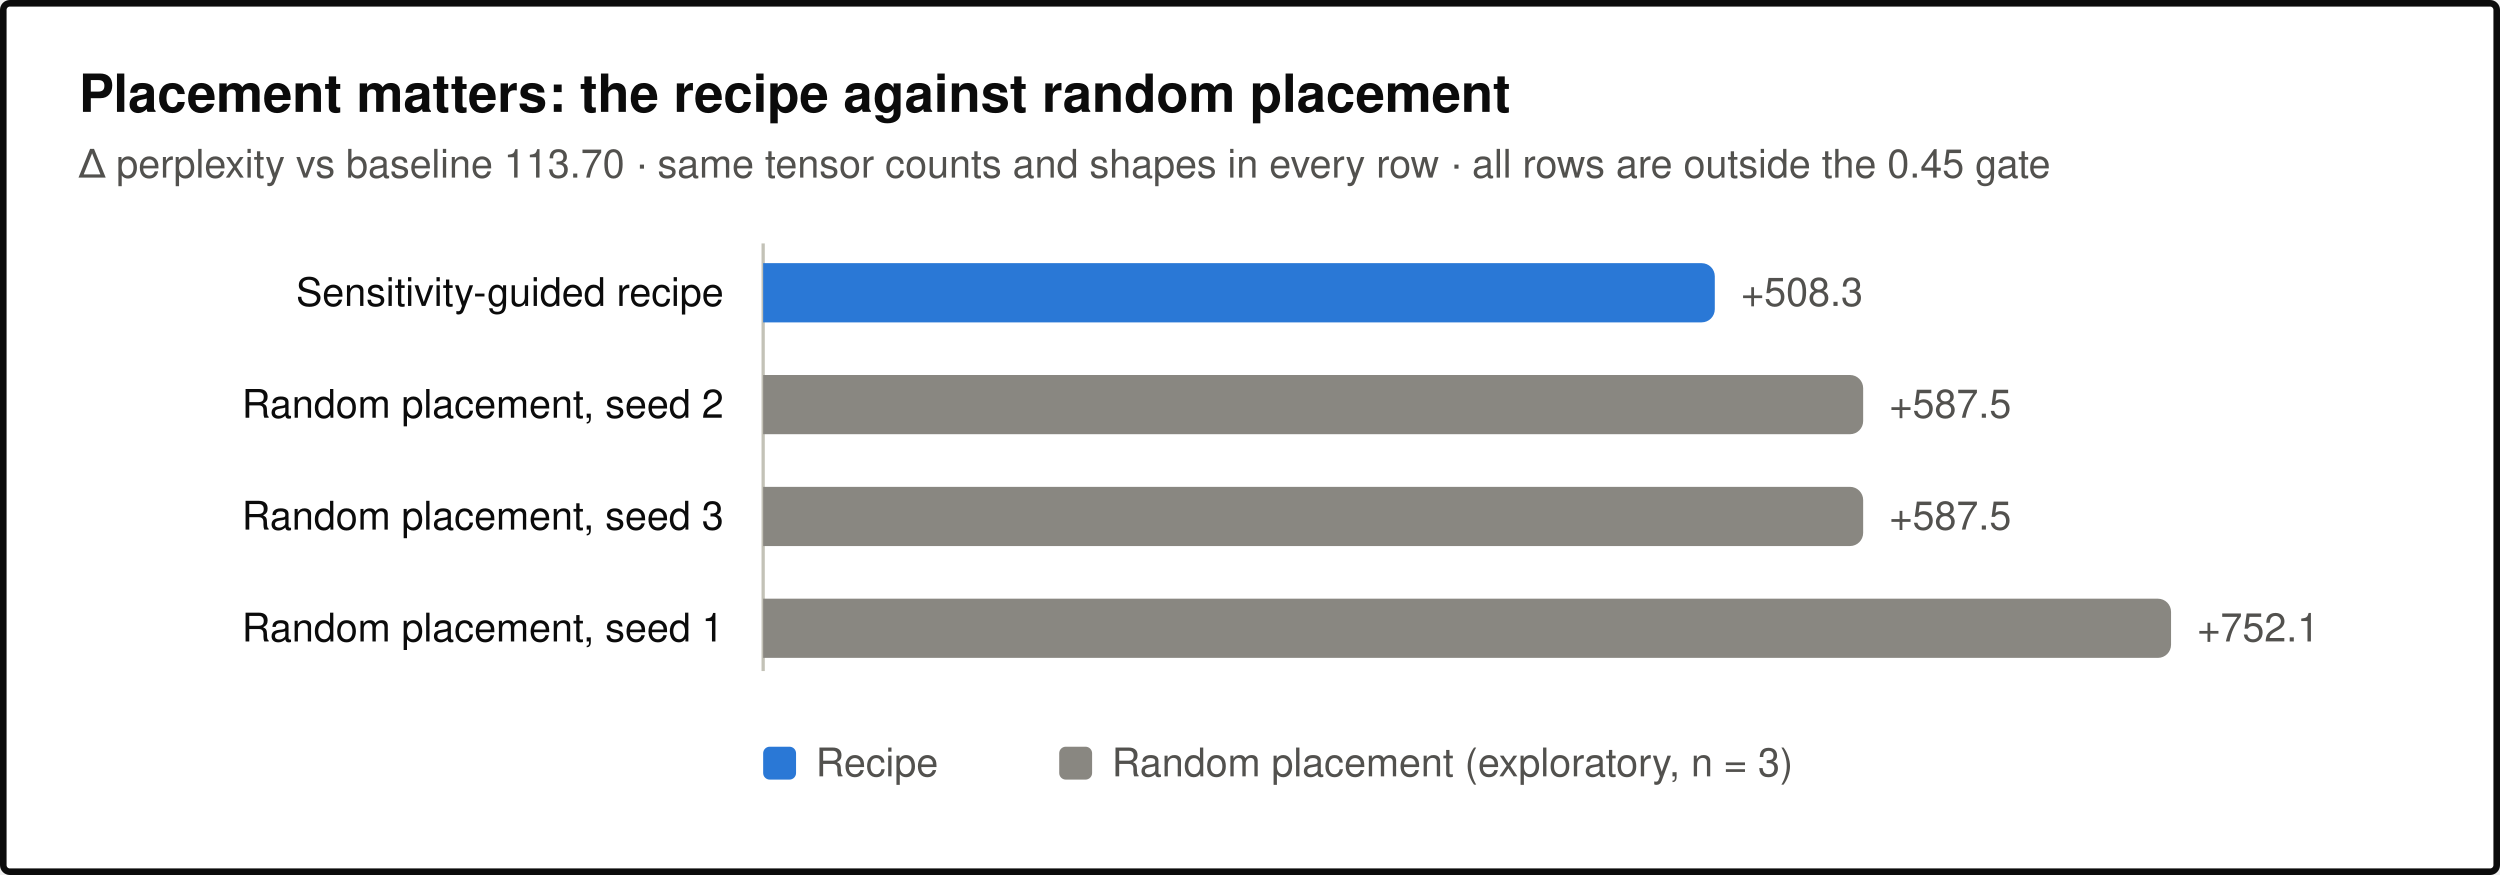
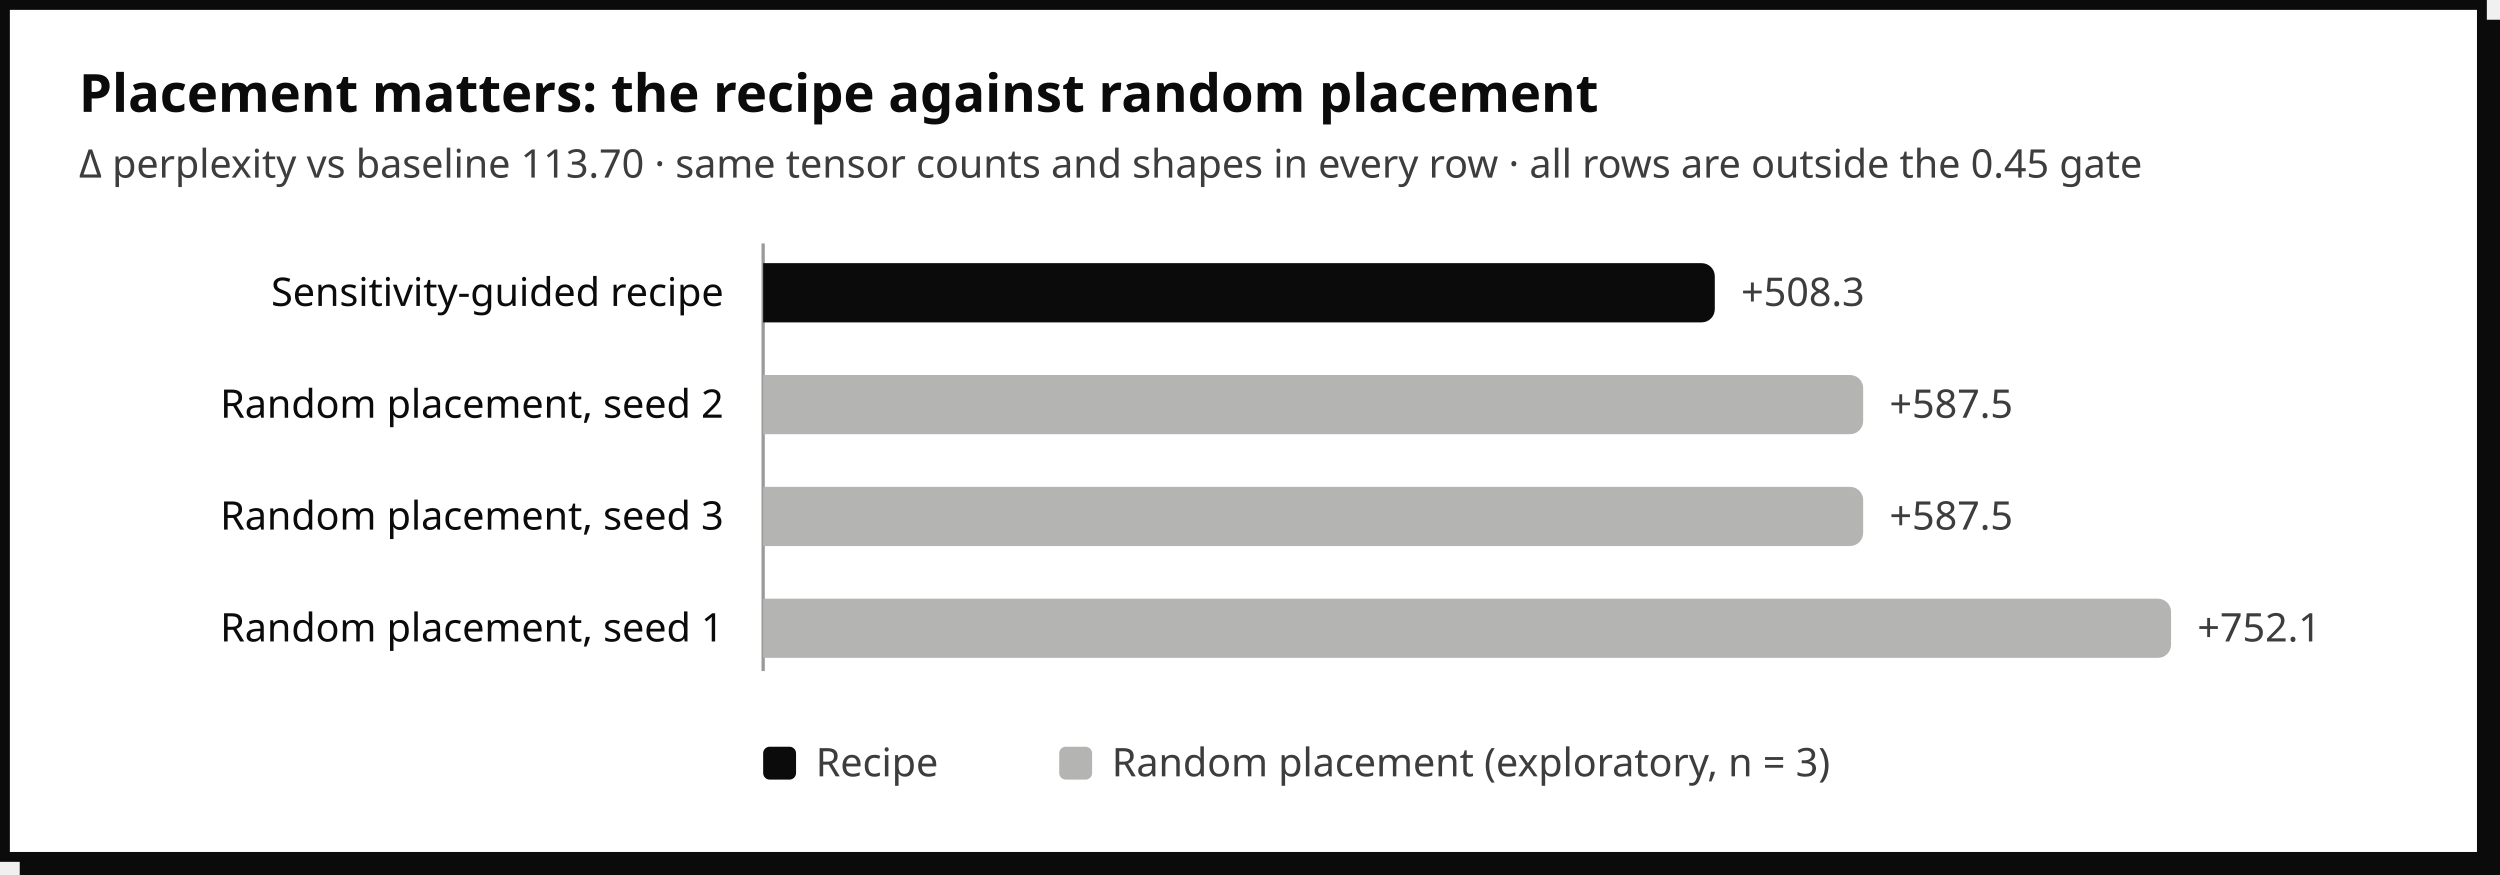
- <svg xmlns="http://www.w3.org/2000/svg" viewBox="0 0 760 266" width="760" height="266" role="img" font-family="system-ui, -apple-system, &quot;Segoe UI&quot;, Helvetica, Arial, sans-serif">
-   <rect x="1" y="1" width="758" height="264" rx="2" stroke-width="2" fill="#ffffff" stroke="#0b0b0b" />
-   <text x="24.0" y="34.0" font-size="16" font-weight="600" fill="#0b0b0b" text-anchor="start">Placement matters: the recipe against random placement</text>
-   <text x="24.0" y="54.0" font-size="12" font-weight="400" fill="#52514e" text-anchor="start">Δ perplexity vs baseline 113.70 · same tensor counts and shapes in every row · all rows are outside the 0.45 gate</text>
-   <line x1="232.0" y1="74.0" x2="232.0" y2="204.0" stroke="#c3c2b7" stroke-width="1" />
+ <svg xmlns="http://www.w3.org/2000/svg" viewBox="0 0 760 266" width="760" height="266" role="img" font-family="&quot;Chakra Petch&quot;, Bahnschrift, &quot;Arial Narrow&quot;, &quot;Segoe UI&quot;, sans-serif">
+   <rect x="6" y="6" width="754" height="260" fill="#0b0b0b" />
+   <rect x="1.5" y="1.5" width="753" height="259" stroke-width="3" fill="#ffffff" stroke="#0b0b0b" />
+   <text x="24.0" y="34.0" font-size="16" font-weight="700" fill="#0b0b0b" text-anchor="start">Placement matters: the recipe against random placement</text>
+   <text x="24.0" y="54.0" font-size="12" font-weight="400" fill="#3d3d3d" text-anchor="start">Δ perplexity vs baseline 113.70 · same tensor counts and shapes in every row · all rows are outside the 0.45 gate</text>
+   <line x1="232.0" y1="74.0" x2="232.0" y2="204.0" stroke="#9a9a98" stroke-width="1" />
  <text x="220.0" y="93.0" font-size="12" font-weight="400" fill="#0b0b0b" text-anchor="end">Sensitivity-guided recipe</text>
-   <path d="M232.0,80.0 h285.3 a4,4 0 0 1 4,4 v10.0 a4,4 0 0 1 -4,4 h-285.3 z" fill="#2a78d6" />
-   <text x="529.3" y="93.0" font-size="12" font-weight="400" fill="#52514e" text-anchor="start">+508.3</text>
+   <path d="M232.0,80.0 h285.3 a4,4 0 0 1 4,4 v10.0 a4,4 0 0 1 -4,4 h-285.3 z" fill="#0b0b0b" />
+   <text x="529.3" y="93.0" font-size="12" font-weight="400" fill="#3d3d3d" text-anchor="start">+508.3</text>
  <text x="220.0" y="127.0" font-size="12" font-weight="400" fill="#0b0b0b" text-anchor="end">Random placement, seed 2</text>
-   <path d="M232.0,114.0 h330.4 a4,4 0 0 1 4,4 v10.0 a4,4 0 0 1 -4,4 h-330.4 z" fill="#898781" />
-   <text x="574.4" y="127.0" font-size="12" font-weight="400" fill="#52514e" text-anchor="start">+587.5</text>
+   <path d="M232.0,114.0 h330.4 a4,4 0 0 1 4,4 v10.0 a4,4 0 0 1 -4,4 h-330.4 z" fill="#b4b4b2" />
+   <text x="574.4" y="127.0" font-size="12" font-weight="400" fill="#3d3d3d" text-anchor="start">+587.5</text>
  <text x="220.0" y="161.0" font-size="12" font-weight="400" fill="#0b0b0b" text-anchor="end">Random placement, seed 3</text>
-   <path d="M232.0,148.0 h330.4 a4,4 0 0 1 4,4 v10.0 a4,4 0 0 1 -4,4 h-330.4 z" fill="#898781" />
-   <text x="574.4" y="161.0" font-size="12" font-weight="400" fill="#52514e" text-anchor="start">+587.5</text>
+   <path d="M232.0,148.0 h330.4 a4,4 0 0 1 4,4 v10.0 a4,4 0 0 1 -4,4 h-330.4 z" fill="#b4b4b2" />
+   <text x="574.4" y="161.0" font-size="12" font-weight="400" fill="#3d3d3d" text-anchor="start">+587.5</text>
  <text x="220.0" y="195.0" font-size="12" font-weight="400" fill="#0b0b0b" text-anchor="end">Random placement, seed 1</text>
-   <path d="M232.0,182.0 h424.0 a4,4 0 0 1 4,4 v10.0 a4,4 0 0 1 -4,4 h-424.0 z" fill="#898781" />
-   <text x="668.0" y="195.0" font-size="12" font-weight="400" fill="#52514e" text-anchor="start">+752.1</text>
-   <rect x="232" y="227" width="10" height="10" rx="2" fill="#2a78d6" />
-   <text x="248.0" y="236.0" font-size="12" font-weight="400" fill="#52514e" text-anchor="start">Recipe</text>
-   <rect x="322" y="227" width="10" height="10" rx="2" fill="#898781" />
-   <text x="338.0" y="236.0" font-size="12" font-weight="400" fill="#52514e" text-anchor="start">Random placement (exploratory, n = 3)</text>
+   <path d="M232.0,182.0 h424.0 a4,4 0 0 1 4,4 v10.0 a4,4 0 0 1 -4,4 h-424.0 z" fill="#b4b4b2" />
+   <text x="668.0" y="195.0" font-size="12" font-weight="400" fill="#3d3d3d" text-anchor="start">+752.1</text>
+   <rect x="232" y="227" width="10" height="10" rx="2" fill="#0b0b0b" />
+   <text x="248.0" y="236.0" font-size="12" font-weight="400" fill="#3d3d3d" text-anchor="start">Recipe</text>
+   <rect x="322" y="227" width="10" height="10" rx="2" fill="#b4b4b2" />
+   <text x="338.0" y="236.0" font-size="12" font-weight="400" fill="#3d3d3d" text-anchor="start">Random placement (exploratory, n = 3)</text>
</svg>
